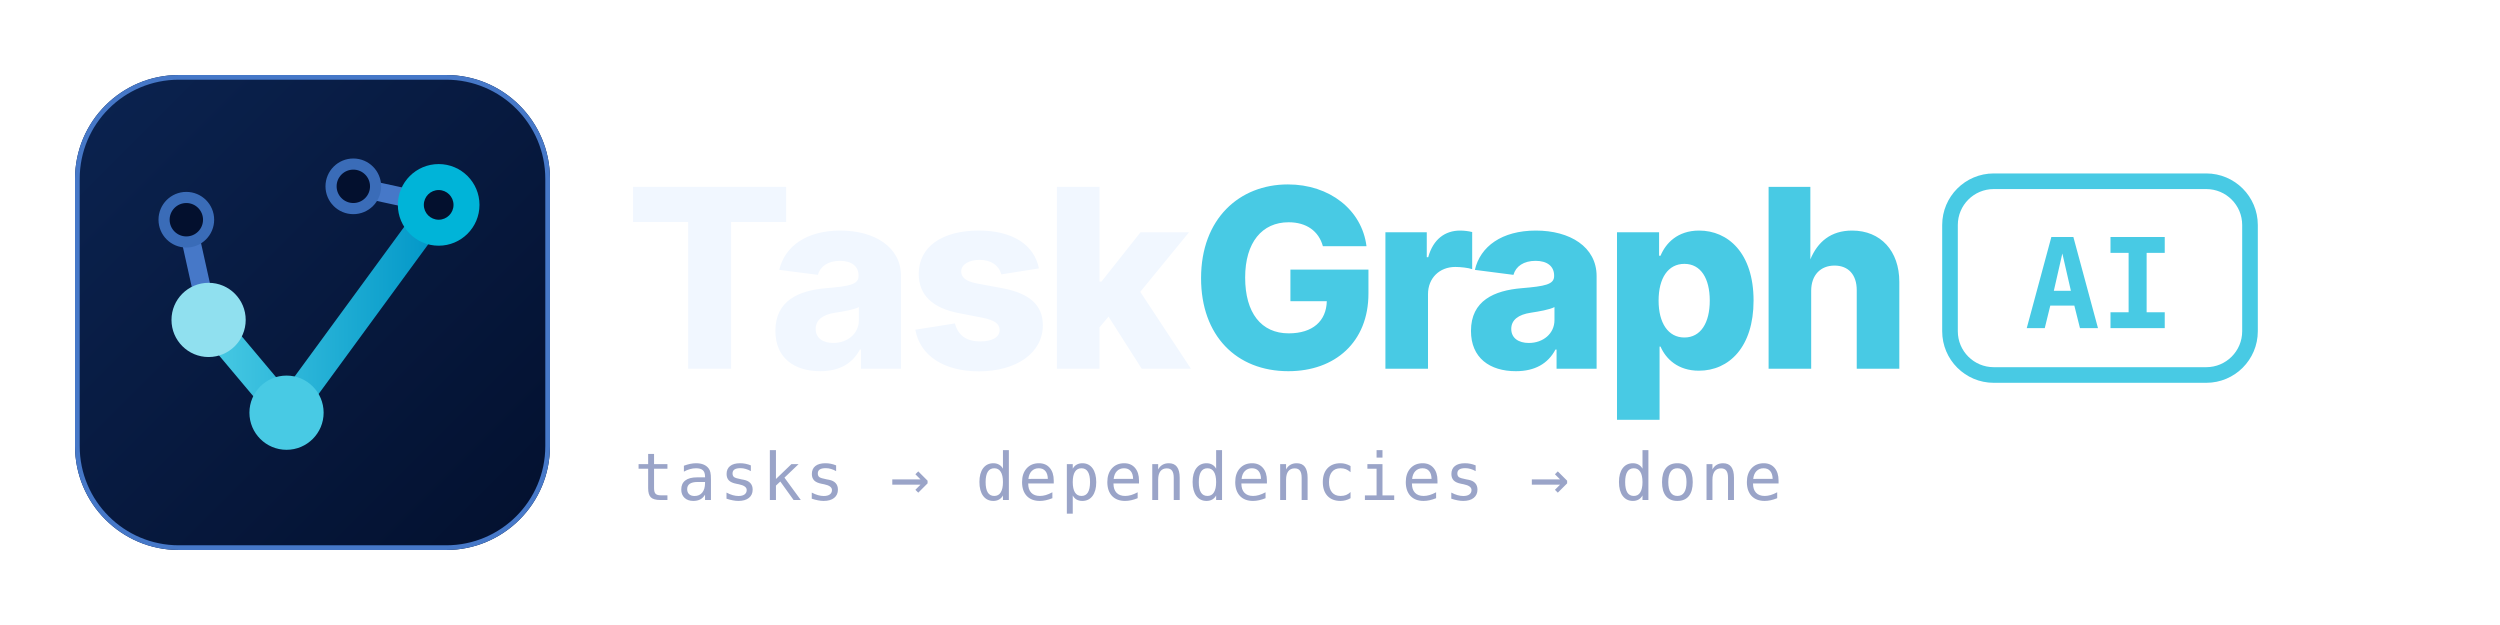
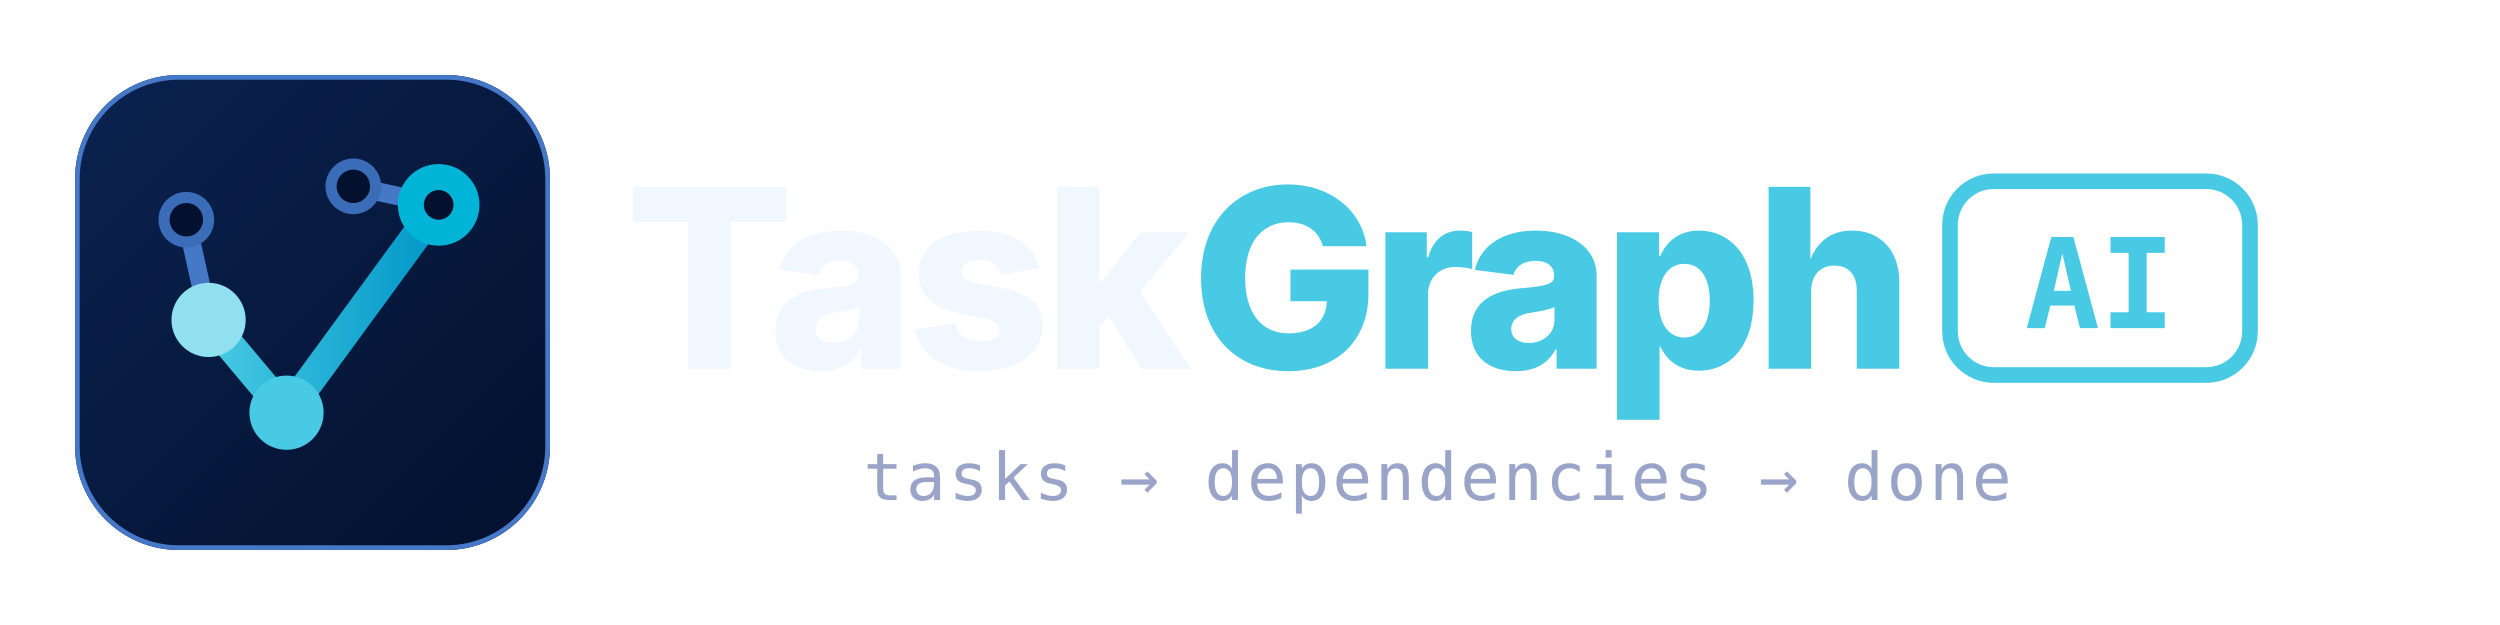
<svg xmlns="http://www.w3.org/2000/svg" viewBox="0 0 800 200" width="800" height="200">
  <defs>
    <linearGradient id="bgA" x1="0" y1="0" x2="1" y2="1">
      <stop offset="0" stop-color="#0B2350" />
      <stop offset="1" stop-color="#03102E" />
    </linearGradient>
    <linearGradient id="edA" x1="0" y1="0" x2="1" y2="0">
      <stop offset="0" stop-color="#48CAE4" />
      <stop offset="1" stop-color="#0096C7" />
    </linearGradient>
  </defs>
  <g transform="translate(24 24) scale(0.59375)">
    <rect width="256" height="256" rx="56" fill="url(#bgA)" />
    <path d="M60 78 L72 132" stroke="#4678C8" stroke-width="10" stroke-linecap="round" />
    <path d="M196 70 L150 60" stroke="#4678C8" stroke-width="10" stroke-linecap="round" />
    <path d="M72 132 L114 182 L196 70" fill="none" stroke="url(#edA)" stroke-width="16" stroke-linecap="round" stroke-linejoin="round" />
    <circle cx="60" cy="78" r="12" fill="#03102E" stroke="#3A6CB8" stroke-width="6" />
    <circle cx="150" cy="60" r="12" fill="#03102E" stroke="#3A6CB8" stroke-width="6" />
    <circle cx="72" cy="132" r="20" fill="#90E0EF" />
    <circle cx="114" cy="182" r="20" fill="#48CAE4" />
    <circle cx="196" cy="70" r="22" fill="#00B4D8" />
    <circle cx="196" cy="70" r="8" fill="#03102E" />
  </g>
  <rect x="1.27" y="1.27" width="253.46" height="253.46" rx="54.7" fill="none" stroke="#4678C8" stroke-width="2.53" transform="translate(24 24) scale(0.59375)" />
  <text x="200" y="118" font-family="Inter, 'SF Pro Display', -apple-system, 'Segoe UI', Helvetica, Arial, sans-serif" font-size="80" font-weight="800" letter-spacing="-2.5" fill="#F1F7FF">Task<tspan fill="#48CAE4">Graph</tspan>
  </text>
  <rect x="624" y="58" width="96" height="62" rx="14" fill="none" stroke="#48CAE4" stroke-width="5" />
  <text x="672" y="105" text-anchor="middle" font-family="'JetBrains Mono', 'SF Mono', Menlo, Consolas, monospace" font-size="40" font-weight="700" fill="#48CAE4">AI</text>
-   <text x="203" y="160" font-family="'JetBrains Mono', 'SF Mono', Menlo, Consolas, monospace" font-size="21" letter-spacing="1" fill="#9AA4C8">tasks → dependencies → done</text>
+   <text x="460" y="160" text-anchor="middle" font-family="'JetBrains Mono', 'SF Mono', Menlo, Consolas, monospace" font-size="21" letter-spacing="1" fill="#9AA4C8">tasks → dependencies → done</text>
</svg>
